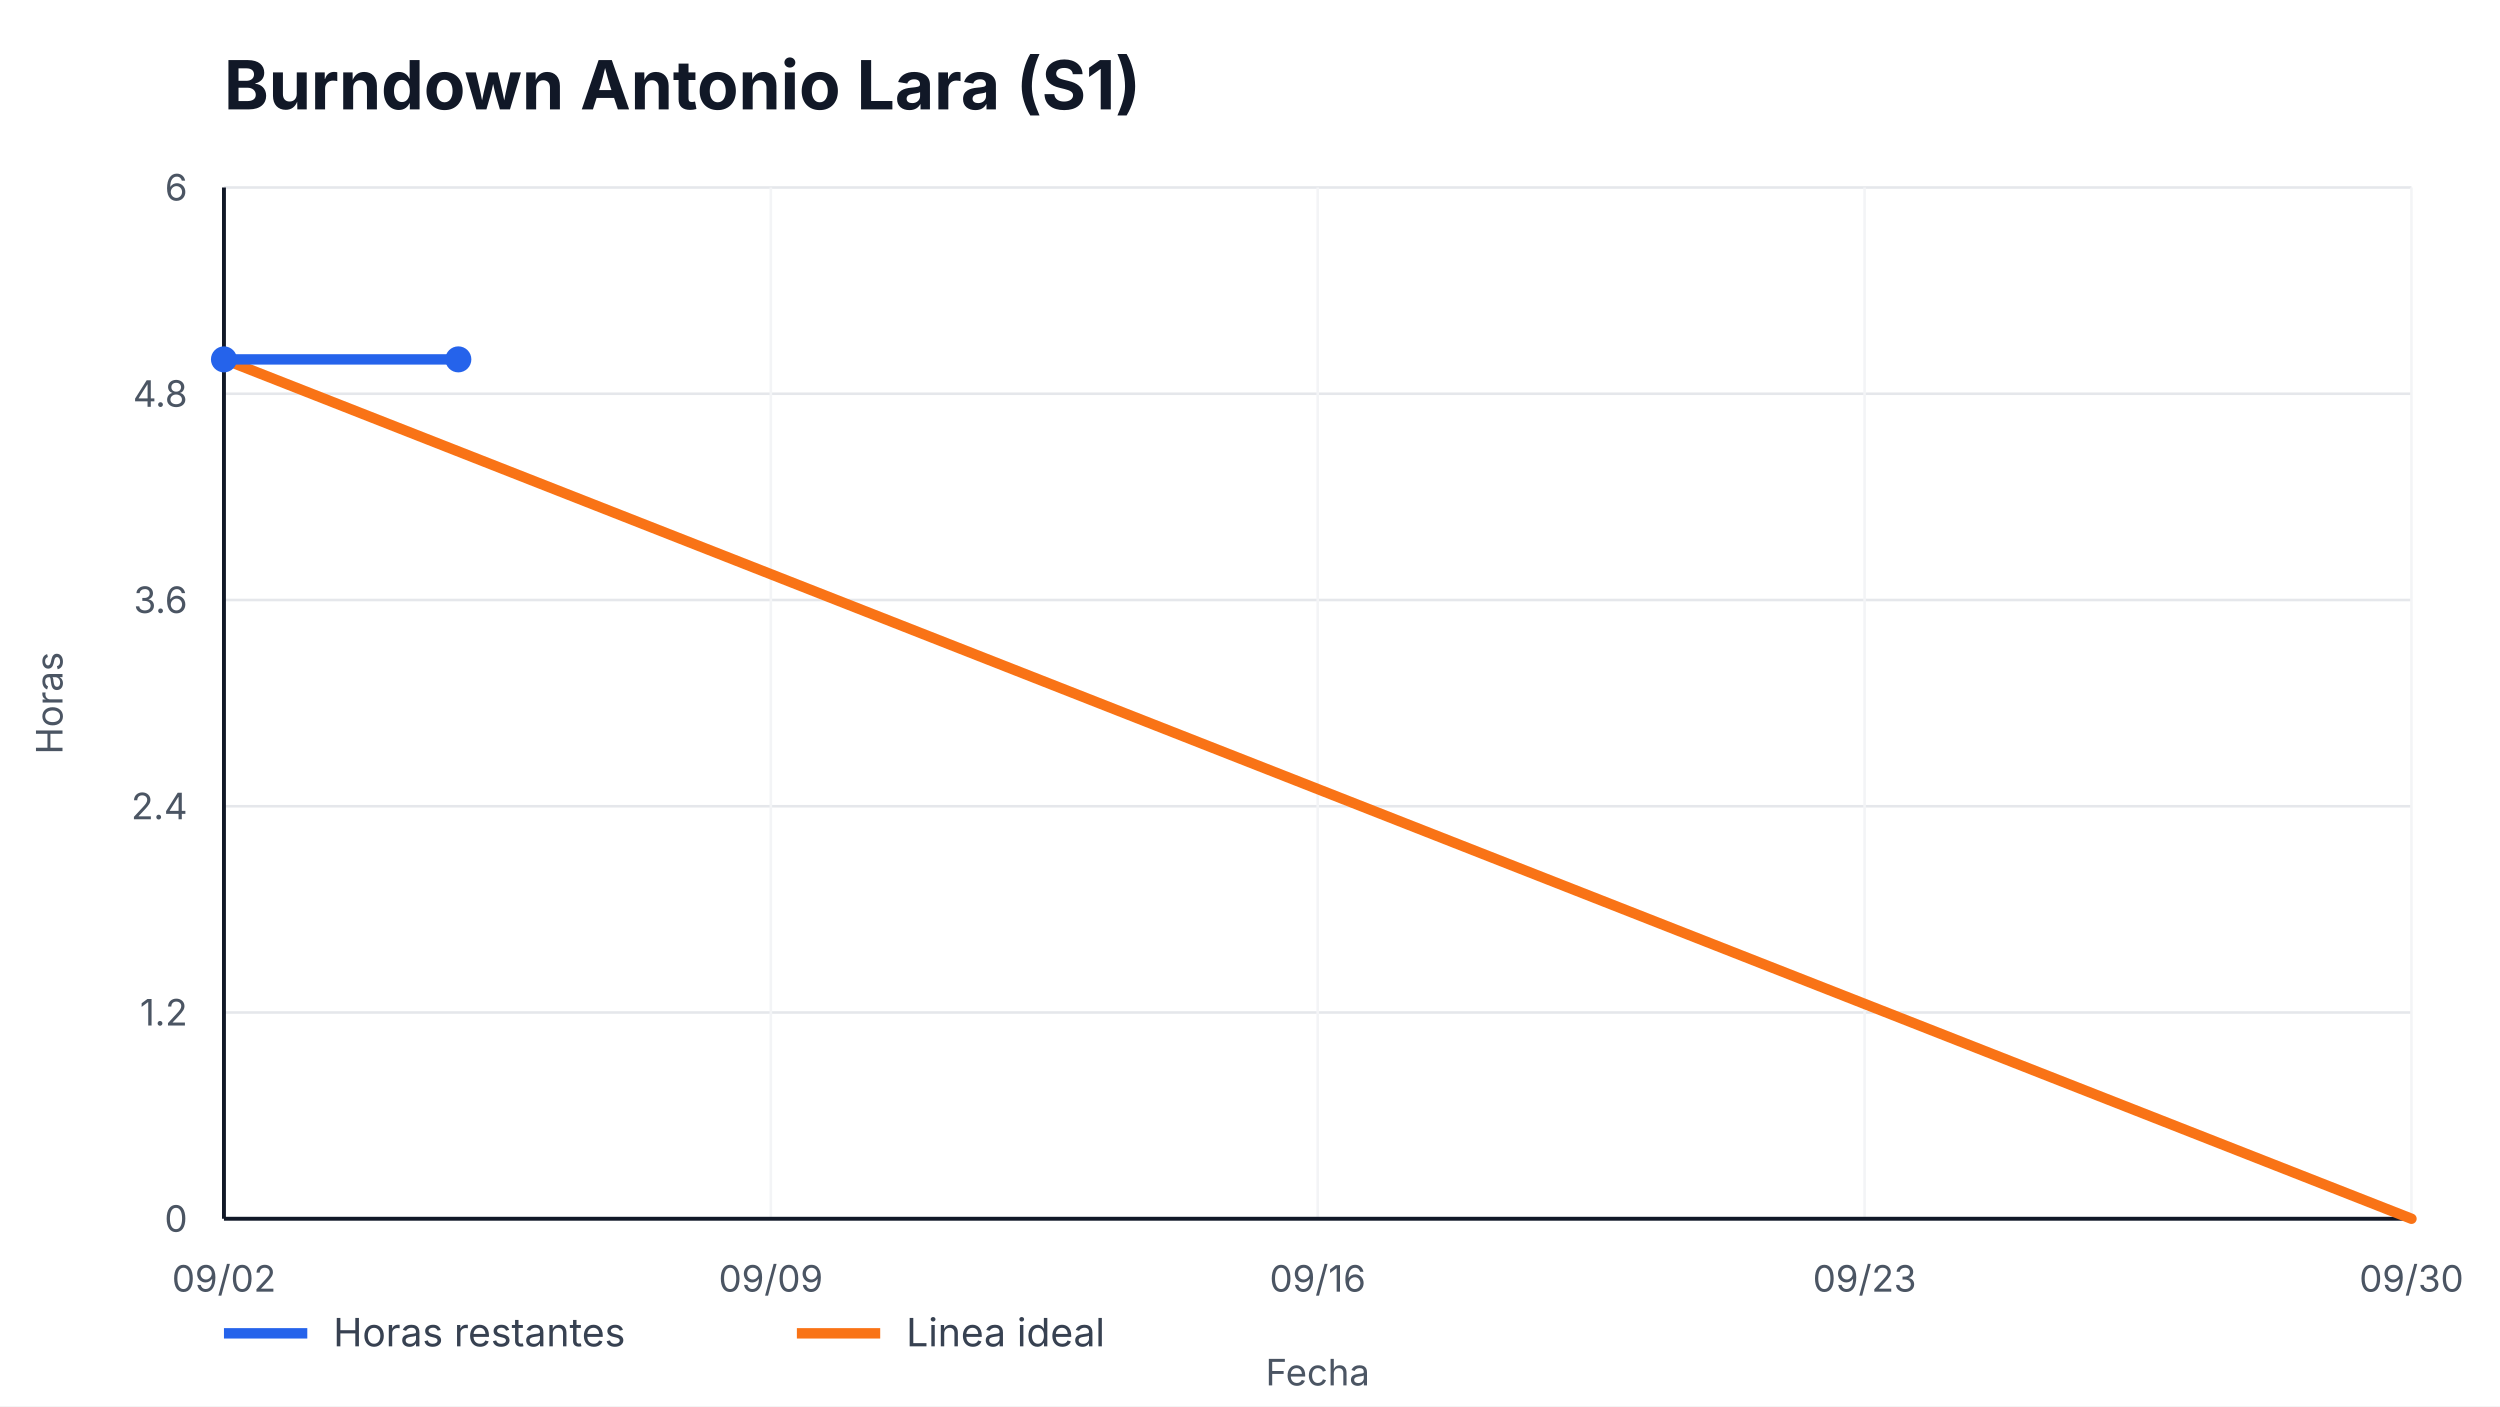
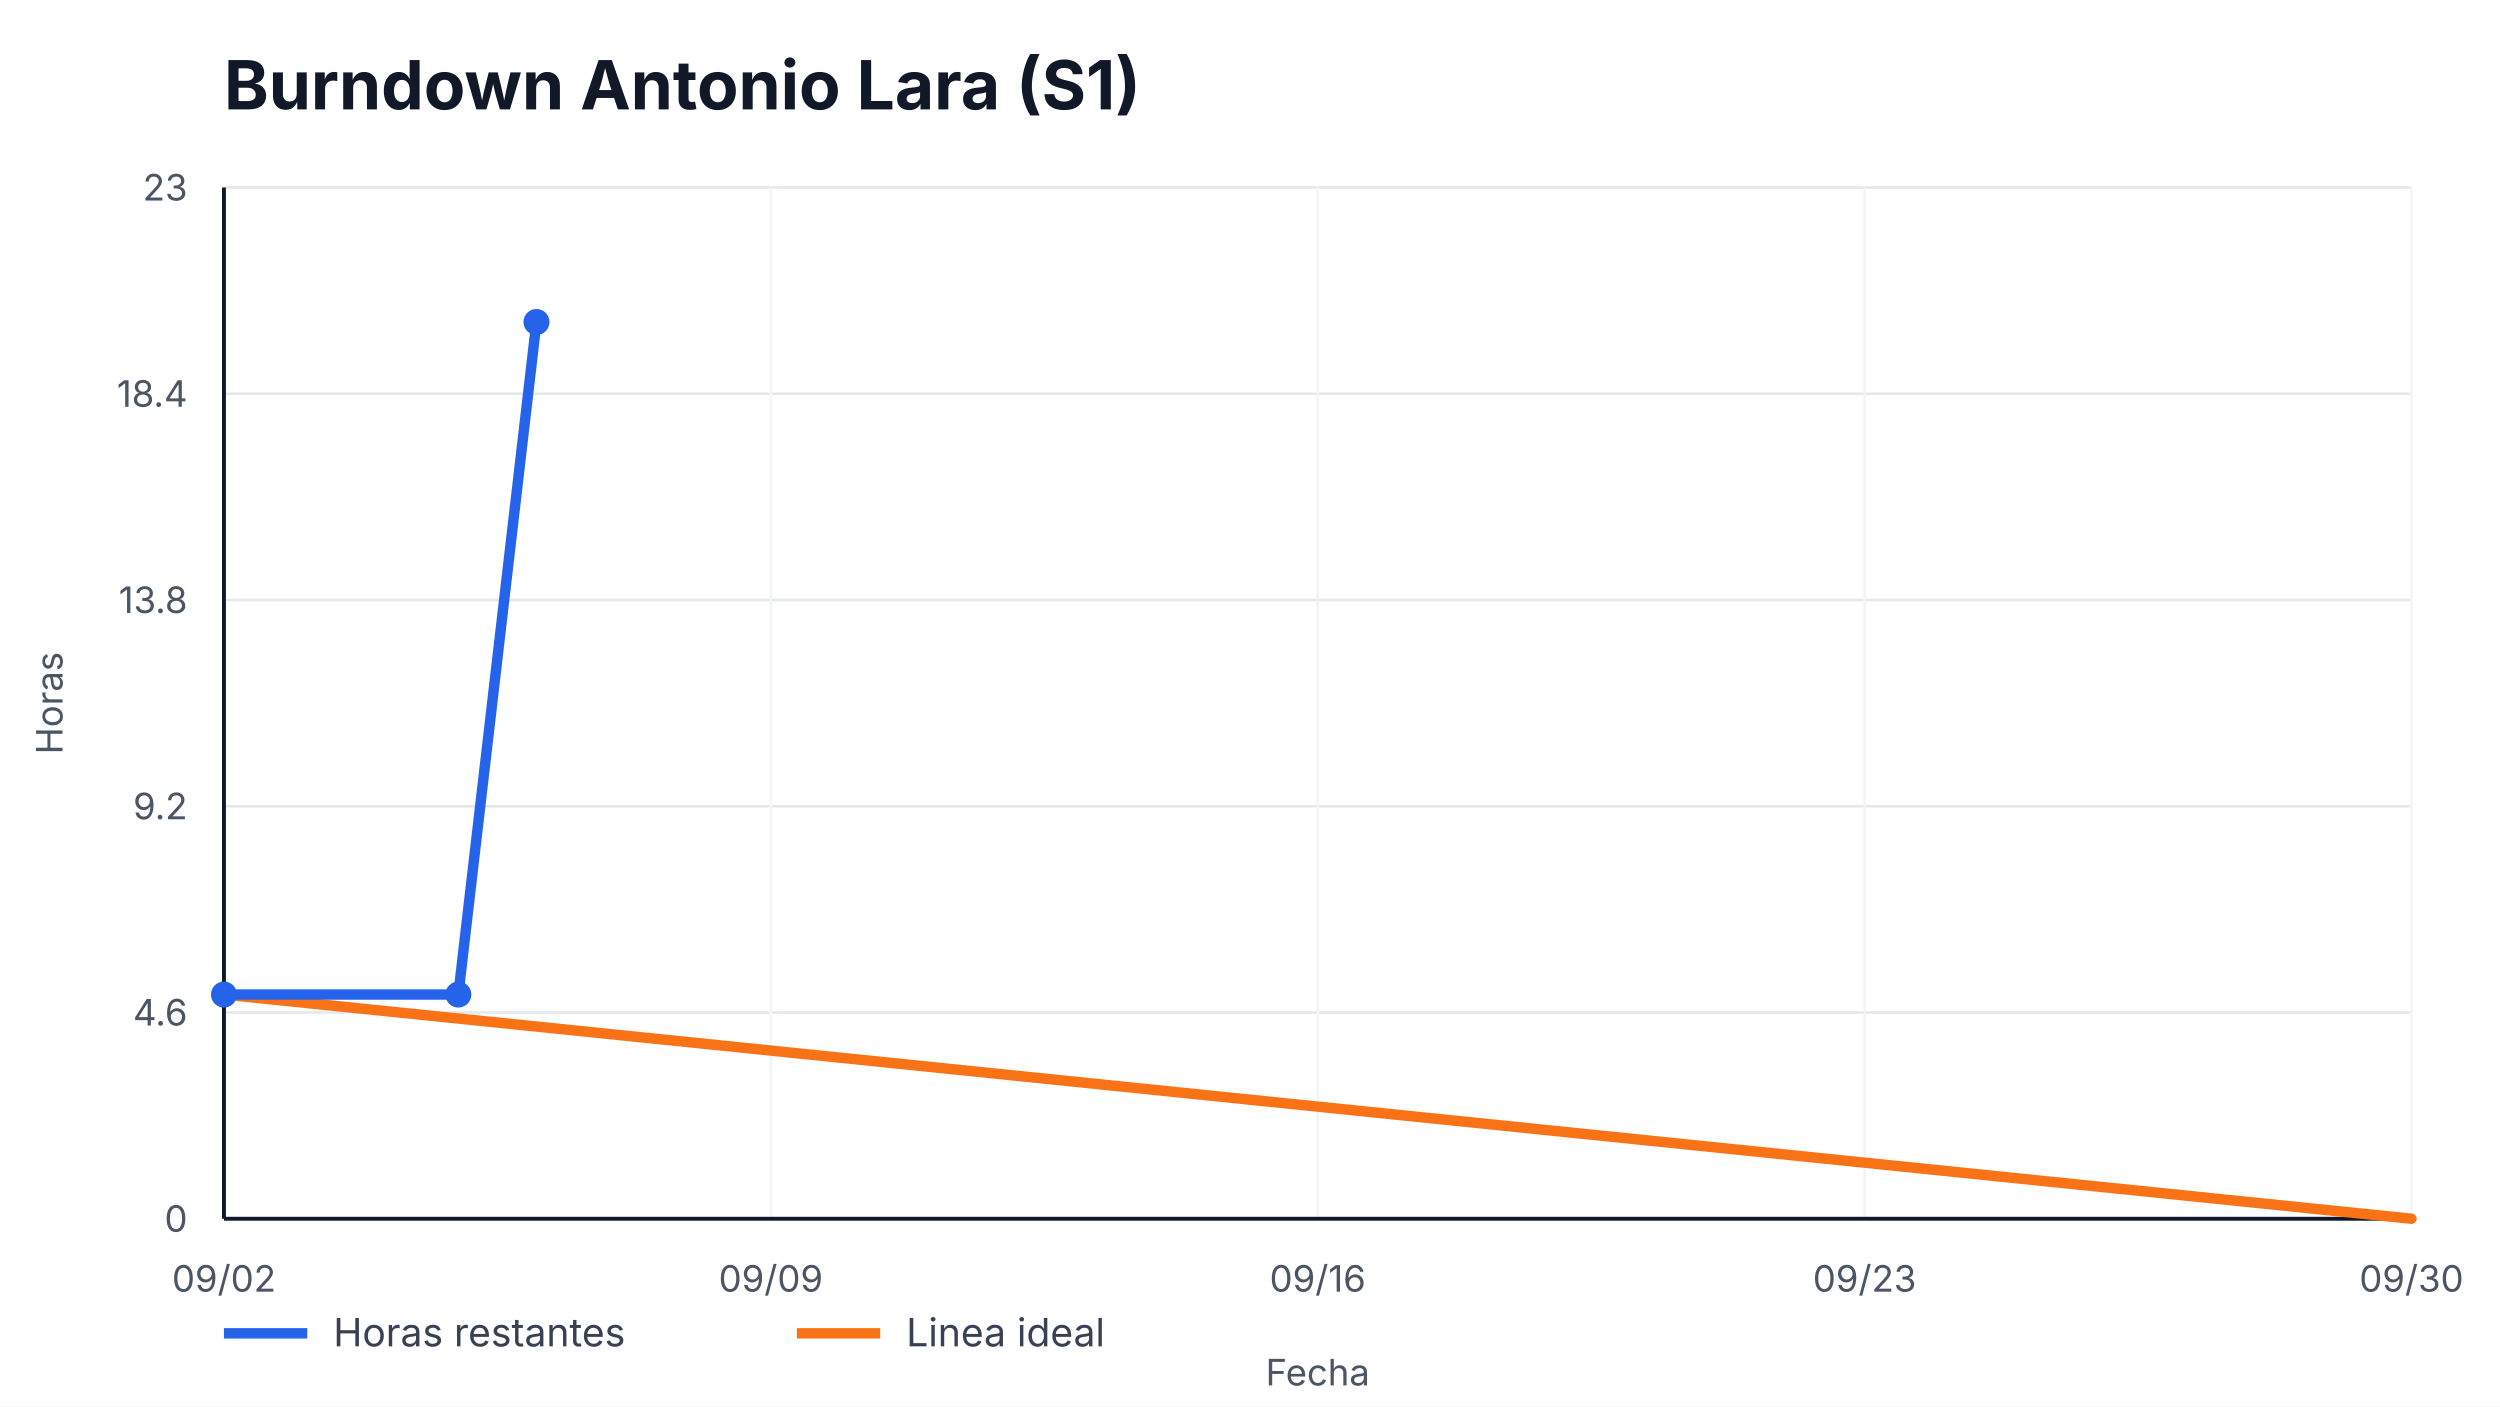
<svg xmlns="http://www.w3.org/2000/svg" width="960" height="540" viewBox="0 0 960 540" role="img" aria-label="Burndown Antonio Lara (S1)">
  <style>
    text { font-family: -apple-system, BlinkMacSystemFont, "Segoe UI", sans-serif; fill: #111827; }
    .title { font-size: 26px; font-weight: 700; }
    .axis { font-size: 14px; fill: #4b5563; }
    .legend { font-size: 15px; fill: #374151; }
    .overrun { font-size: 14px; font-weight: 700; fill: #b91c1c; }
  </style>
  <rect width="100%" height="100%" fill="#ffffff" />
  <text x="86" y="42" class="title">Burndown Antonio Lara (S1)</text>
  <g>
    <line x1="86" y1="468.00" x2="926" y2="468.00" stroke="#e5e7eb" />
    <line x1="86" y1="388.80" x2="926" y2="388.80" stroke="#e5e7eb" />
    <line x1="86" y1="309.60" x2="926" y2="309.60" stroke="#e5e7eb" />
    <line x1="86" y1="230.40" x2="926" y2="230.40" stroke="#e5e7eb" />
    <line x1="86" y1="151.20" x2="926" y2="151.20" stroke="#e5e7eb" />
    <line x1="86" y1="72.00" x2="926" y2="72.00" stroke="#e5e7eb" />
  </g>
  <g>
    <line x1="86.00" y1="72" x2="86.00" y2="468" stroke="#f3f4f6" />
    <text x="86.00" y="496" text-anchor="middle" class="axis">09/02</text>
    <line x1="296.00" y1="72" x2="296.00" y2="468" stroke="#f3f4f6" />
    <text x="296.00" y="496" text-anchor="middle" class="axis">09/09</text>
    <line x1="506.00" y1="72" x2="506.00" y2="468" stroke="#f3f4f6" />
    <text x="506.00" y="496" text-anchor="middle" class="axis">09/16</text>
    <line x1="716.00" y1="72" x2="716.00" y2="468" stroke="#f3f4f6" />
    <text x="716.00" y="496" text-anchor="middle" class="axis">09/23</text>
    <line x1="926.00" y1="72" x2="926.00" y2="468" stroke="#f3f4f6" />
    <text x="926.00" y="496" text-anchor="middle" class="axis">09/30</text>
  </g>
  <line x1="86" y1="468" x2="926" y2="468" stroke="#111827" stroke-width="1.5" />
  <line x1="86" y1="72" x2="86" y2="468" stroke="#111827" stroke-width="1.5" />
  <g>
    <text x="72" y="473.00" text-anchor="end" class="axis">0</text>
-     <text x="72" y="393.80" text-anchor="end" class="axis">1.2</text>
-     <text x="72" y="314.60" text-anchor="end" class="axis">2.4</text>
-     <text x="72" y="235.40" text-anchor="end" class="axis">3.6</text>
-     <text x="72" y="156.20" text-anchor="end" class="axis">4.8</text>
-     <text x="72" y="77.00" text-anchor="end" class="axis">6</text>
+     <text x="72" y="393.80" text-anchor="end" class="axis">4.6</text>
+     <text x="72" y="314.60" text-anchor="end" class="axis">9.2</text>
+     <text x="72" y="235.40" text-anchor="end" class="axis">13.8</text>
+     <text x="72" y="156.20" text-anchor="end" class="axis">18.4</text>
+     <text x="72" y="77.00" text-anchor="end" class="axis">23</text>
  </g>
-   <polyline points="86.00,138.00 926.00,468.00" fill="none" stroke="#f97316" stroke-width="4" stroke-linecap="round" />
-   <polyline points="86.00,138.00 176.00,138.00" fill="none" stroke="#2563eb" stroke-width="4" stroke-linecap="round" stroke-linejoin="round" />
+   <polyline points="86.00,381.91 926.00,468.00" fill="none" stroke="#f97316" stroke-width="4" stroke-linecap="round" />
+   <polyline points="86.00,381.91 176.00,381.91 206.00,123.65" fill="none" stroke="#2563eb" stroke-width="4" stroke-linecap="round" stroke-linejoin="round" />
  <g>
-     <circle cx="86.00" cy="138.00" r="5" fill="#2563eb" />
-     <circle cx="176.00" cy="138.00" r="5" fill="#2563eb" />
+     <circle cx="86.00" cy="381.91" r="5" fill="#2563eb" />
+     <circle cx="176.00" cy="381.91" r="5" fill="#2563eb" />
+     <circle cx="206.00" cy="123.65" r="5" fill="#2563eb" />
  </g>
  <line x1="86" y1="512" x2="118" y2="512" stroke="#2563eb" stroke-width="4" />
  <text x="128" y="517" class="legend">Horas restantes</text>
  <line x1="306" y1="512" x2="338" y2="512" stroke="#f97316" stroke-width="4" />
  <text x="348" y="517" class="legend">Linea ideal</text>
  <text x="506.0" y="532" text-anchor="middle" class="axis">Fecha</text>
  <text x="24" y="270.0" transform="rotate(-90 24,270.0)" text-anchor="middle" class="axis">Horas</text>
</svg>
